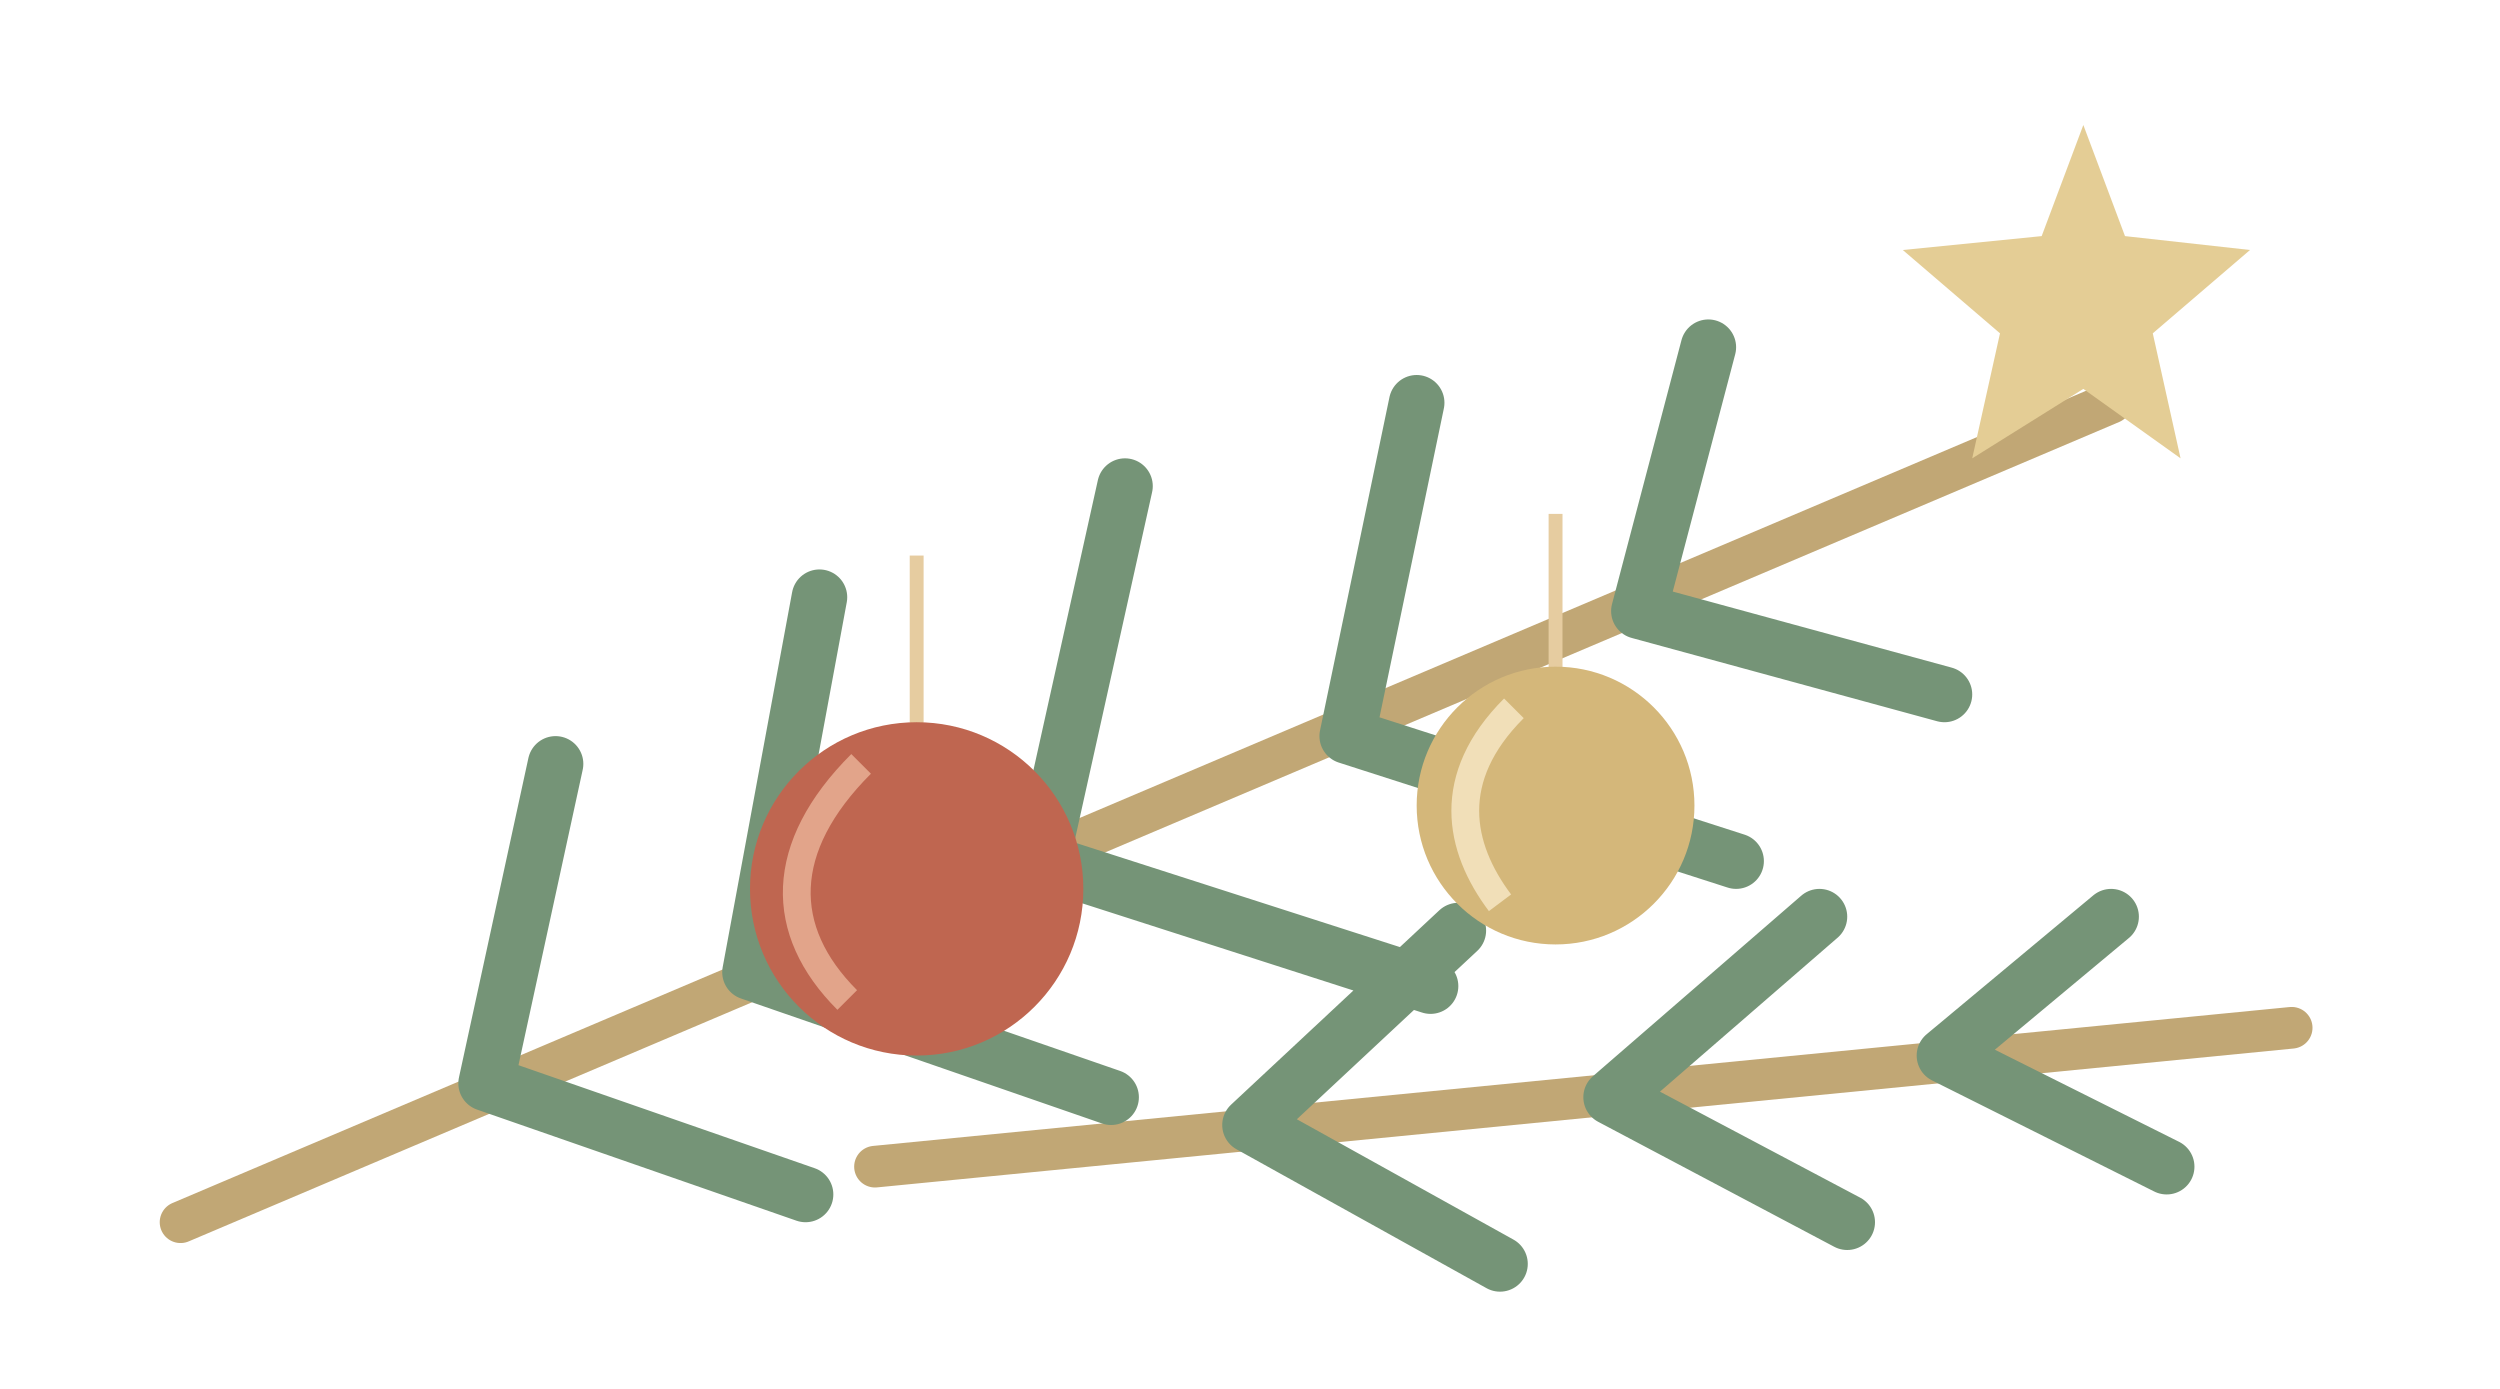
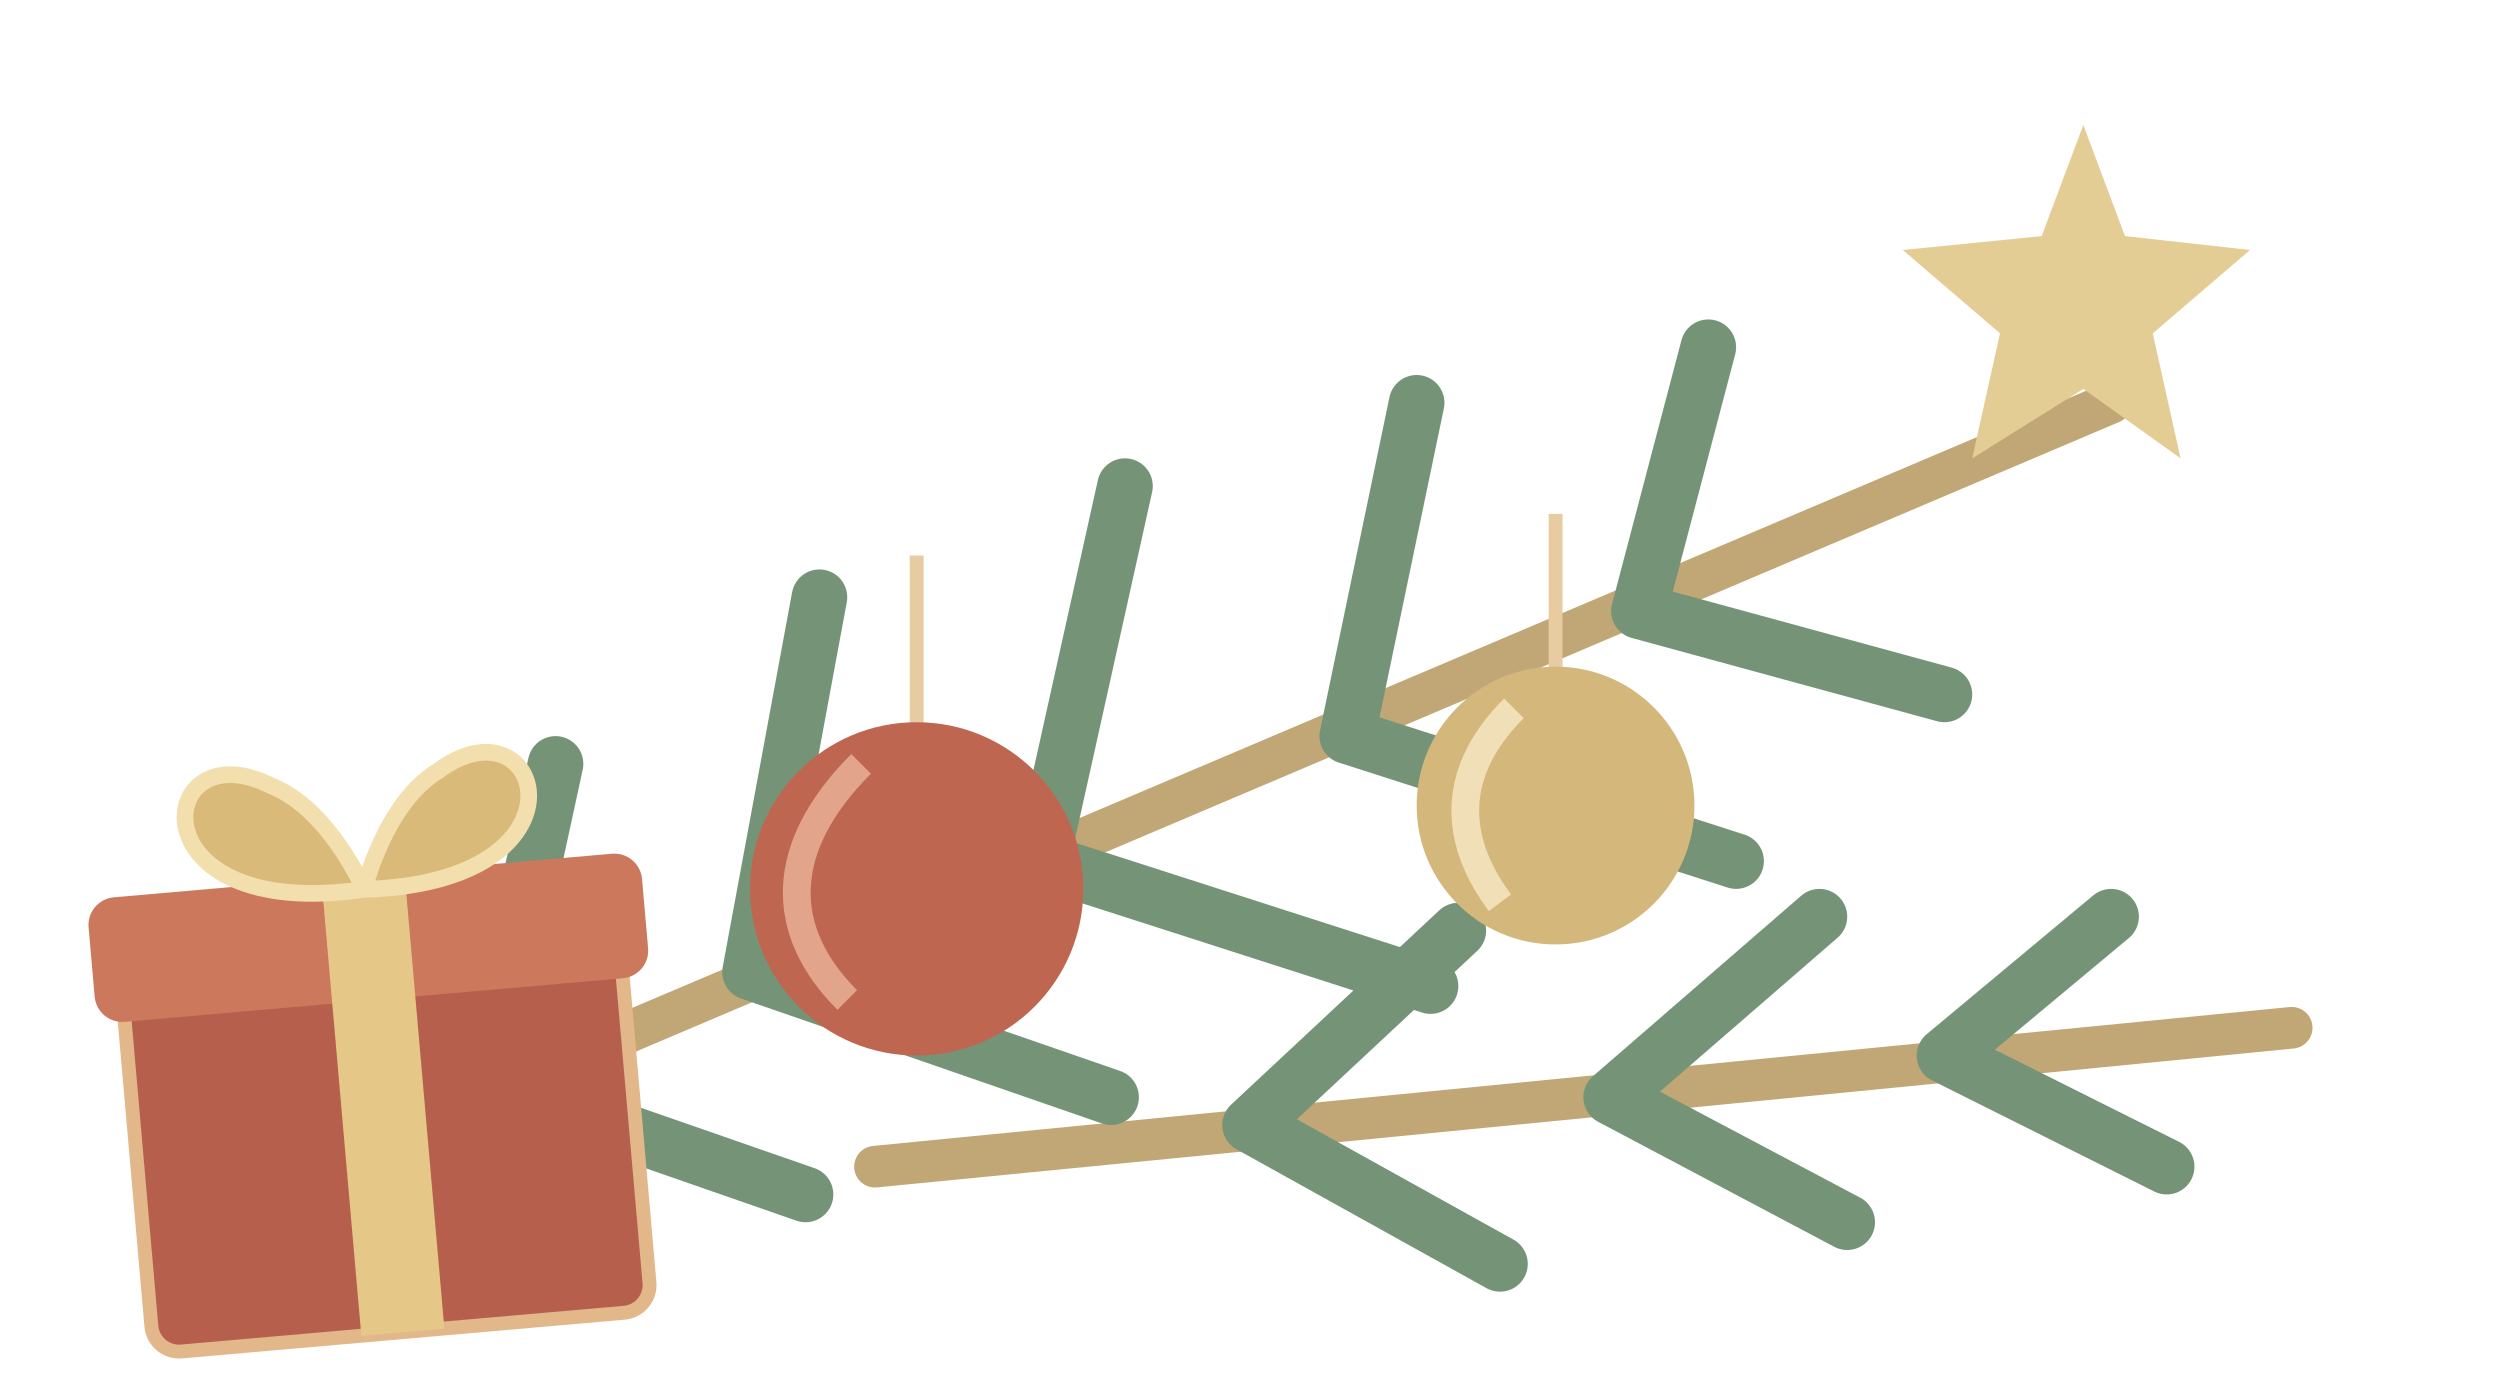
<svg xmlns="http://www.w3.org/2000/svg" viewBox="0 0 180 100" fill="none">
  <path d="m13 88 139-59M63 84l102-10" stroke="#c1a775" stroke-width="3" stroke-linecap="round" />
  <g stroke="#759477" stroke-width="4" stroke-linecap="round">
    <path d="m35 78 5-23m-5 23 23 8M54 70l5-27m-5 27 26 9M75 62l6-27m-6 27 28 9M97 53l5-24m-5 24 28 9M118 44l5-19m-5 19 22 6M90 81l15-14m-15 14 18 10M116 79l15-13m-15 13 17 9M140 76l12-10m-12 10 16 8" />
  </g>
  <path d="M66 40v15" stroke="#e6cca0" />
  <circle cx="66" cy="64" r="12" fill="#bf6650" />
  <path d="M62 55c-6 6-6 12-1 17" stroke="#e2a48a" stroke-width="2" />
  <path d="M112 37v13" stroke="#e6cca0" />
  <circle cx="112" cy="58" r="10" fill="#d4b77a" />
  <path d="M109 51c-5 5-4 10-1 14" stroke="#f1dfb8" stroke-width="2" />
  <path d="m150 9 3 8 9 1-7 6 2 9-7-5-8 5 2-9-7-6 10-1Z" fill="#e4cd95" />
+   <g transform="translate(7 53) rotate(-5 20 20)">
+     <rect x="2" y="13" width="36" height="30" rx="2" fill="#b65f4c" stroke="#e2b88a" />
+     <rect y="10" width="40" height="9" rx="2" fill="#cc785d" />
+     <path d="M17 11h6v32h-6Z" fill="#e5c888" />
+     <path d="M20 11C3 12 6-2 14 3c4 2 6 8 6 8Zm0 0c17 1 14-13 6-8-4 2-6 8-6 8Z" fill="#d9ba78" stroke="#f2dfad" stroke-width="1.2" />
+   </g>
</svg>
